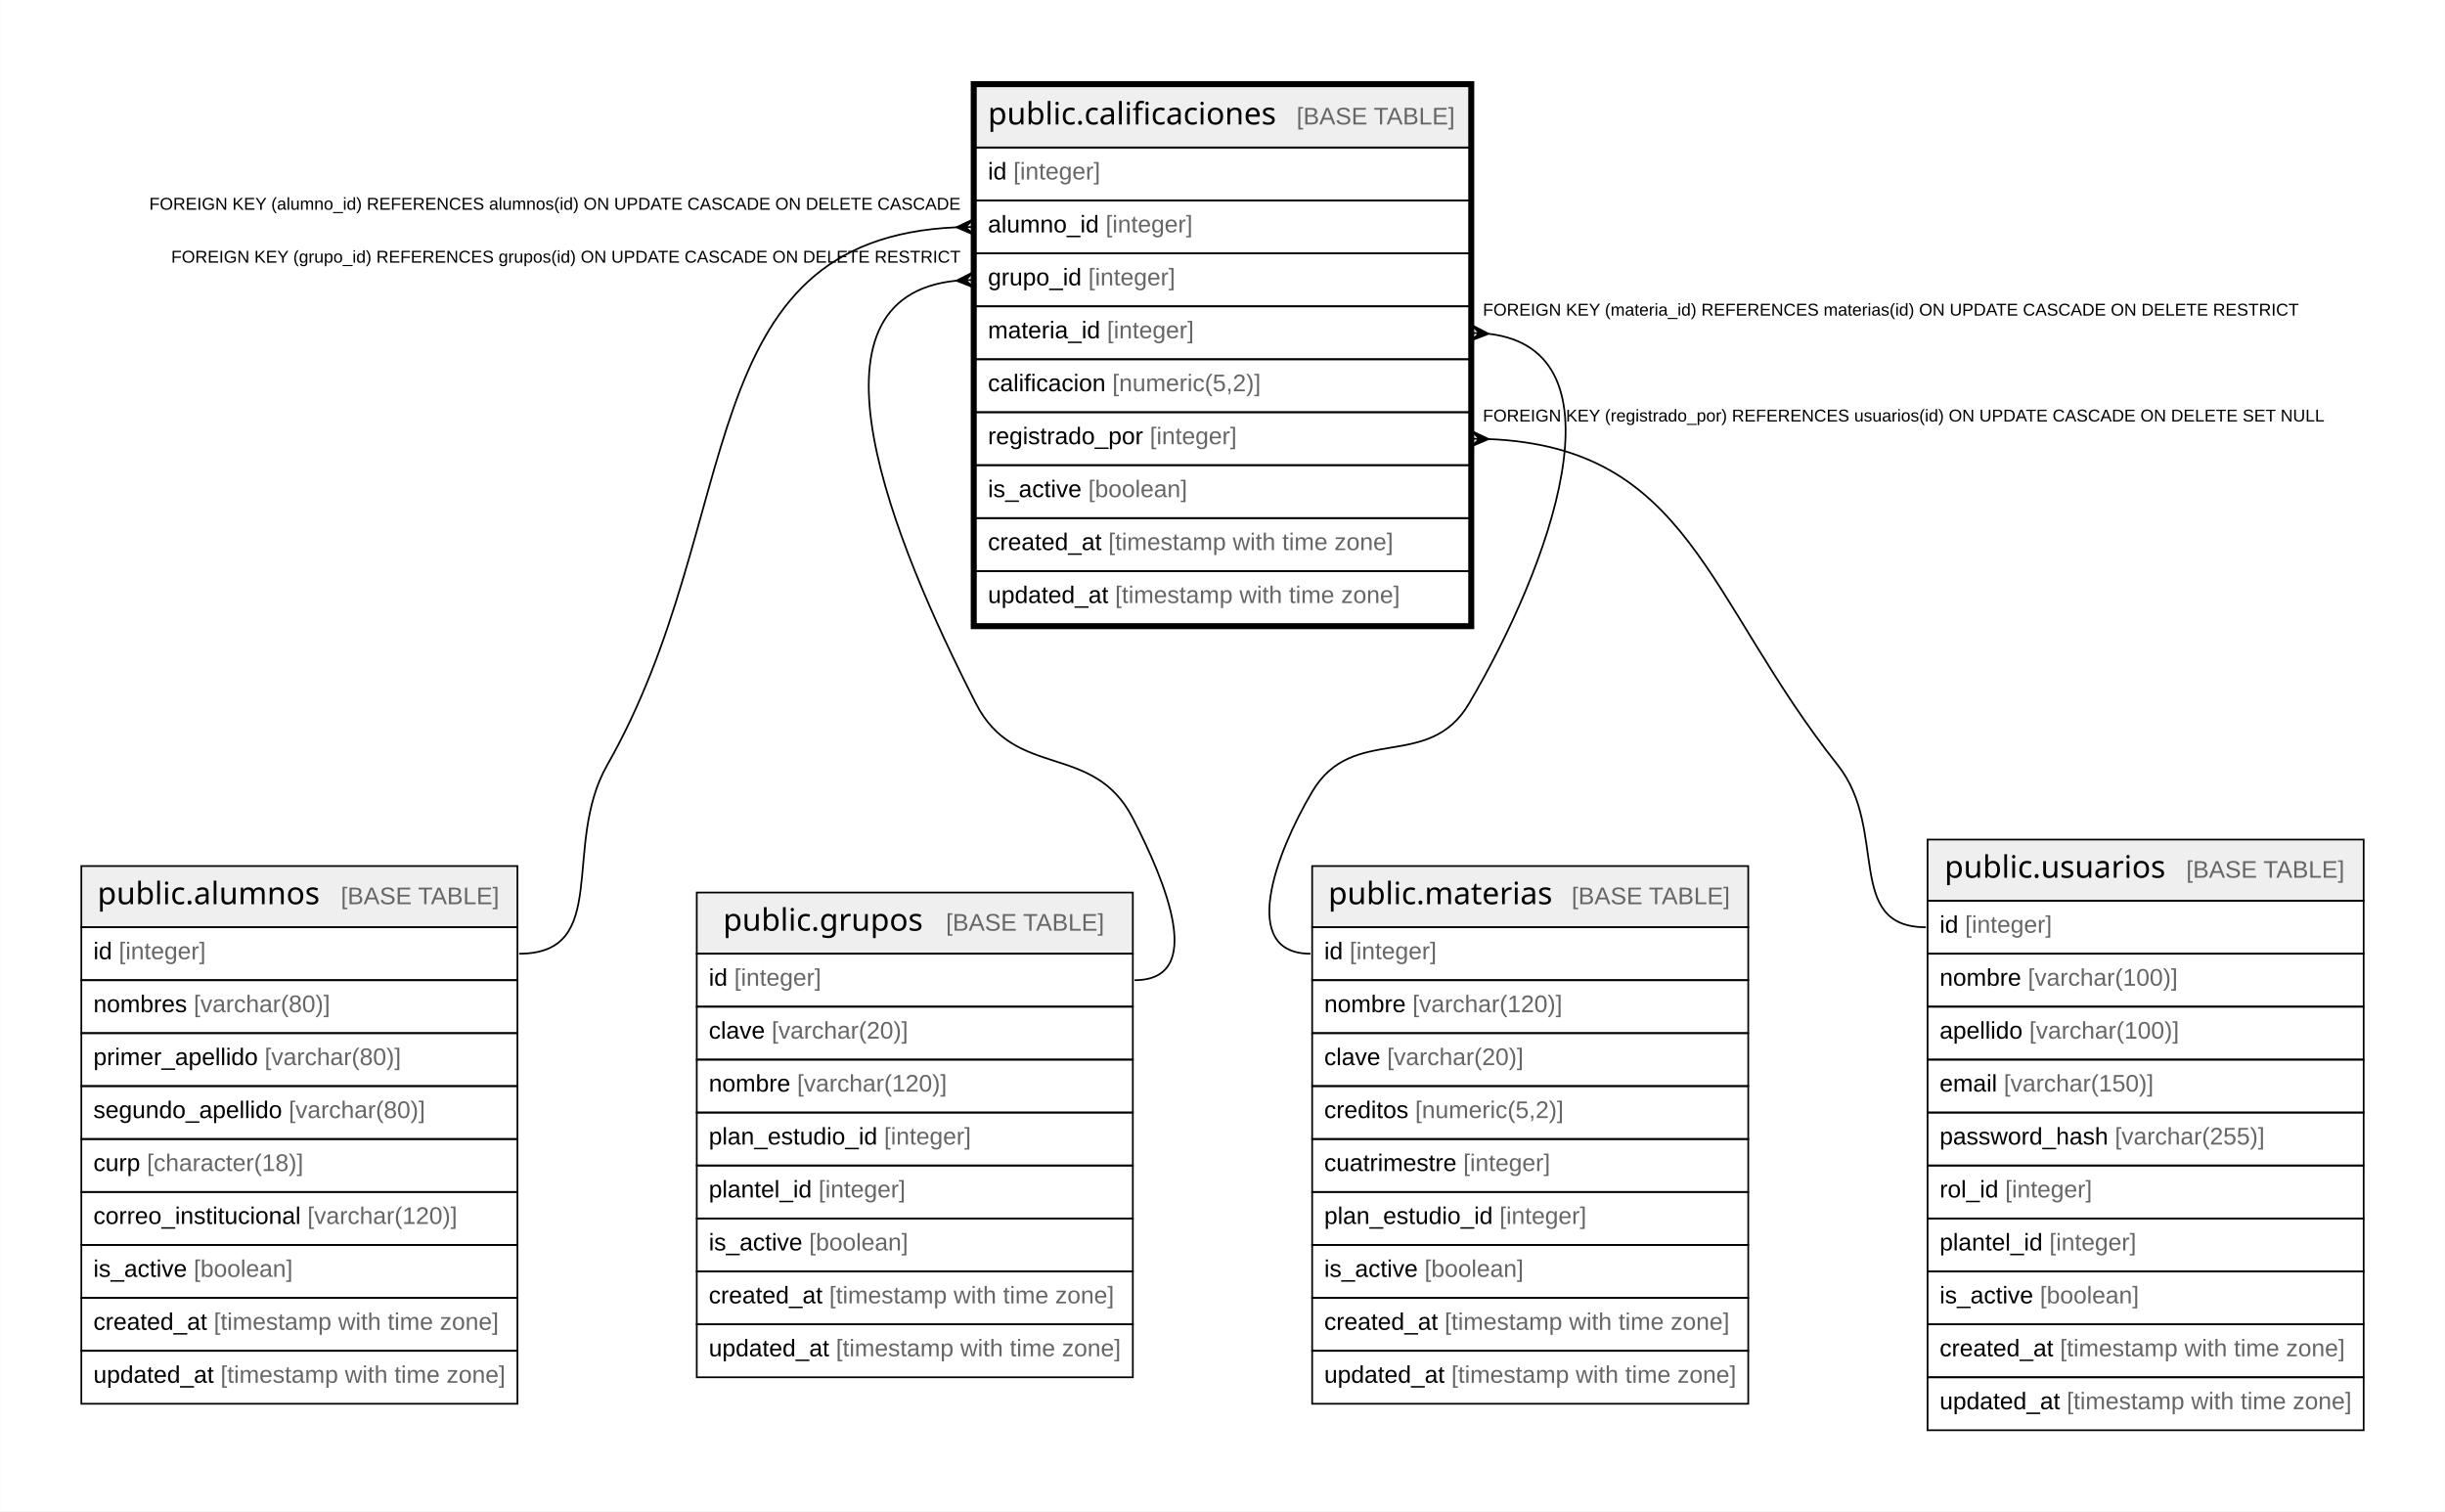
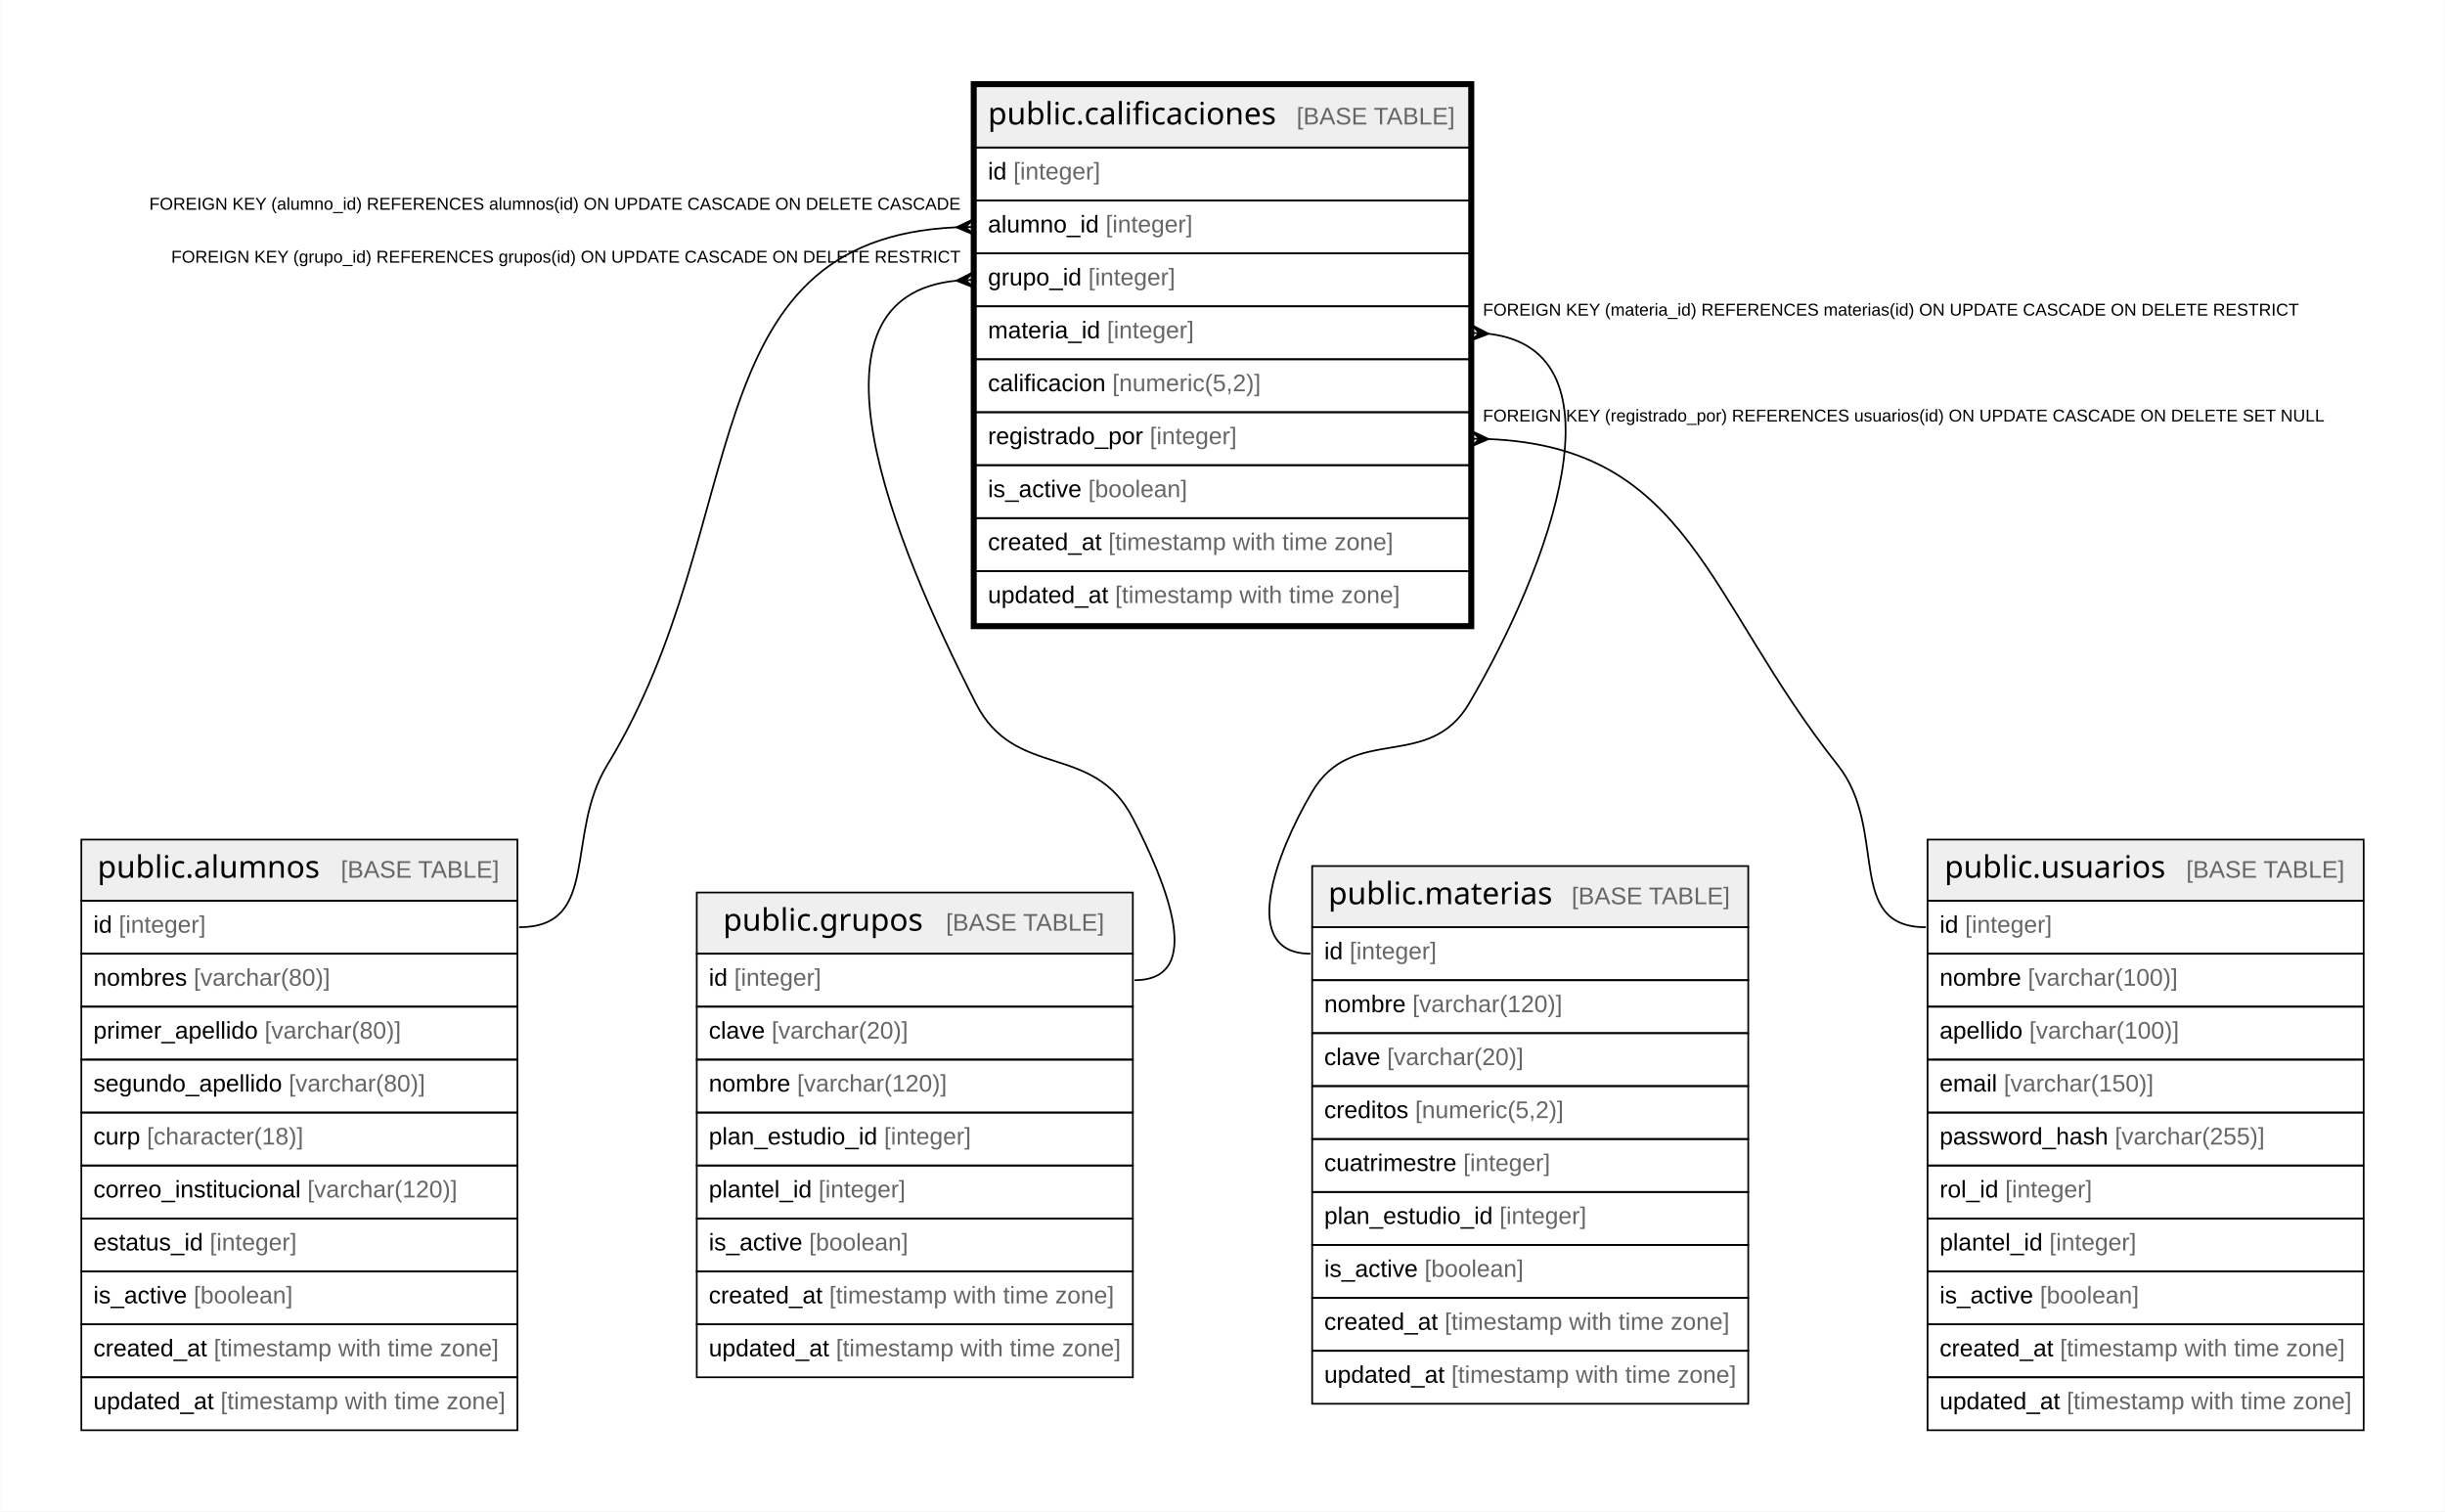
<svg xmlns="http://www.w3.org/2000/svg" width="1422pt" height="879pt" viewBox="0.00 0.00 1422.08 879.20">
  <g id="graph0" class="graph" transform="scale(1 1) rotate(0) translate(4 875.2)">
    <polygon fill="white" stroke="none" points="-4,4 -4,-875.2 1418.08,-875.2 1418.08,4 -4,4" />
    <g id="node1" class="node">
      <polygon fill="#efefef" stroke="none" points="563.58,-789.4 563.58,-825 850.5,-825 850.5,-789.4 563.58,-789.4" />
      <polygon fill="none" stroke="black" points="563.58,-789.4 563.58,-825 850.5,-825 850.5,-789.4 563.58,-789.4" />
      <text text-anchor="start" x="570.58" y="-802.8" font-family="Arial Bold" font-size="18.00">public.calificaciones</text>
      <text text-anchor="start" x="719.01" y="-802.8" font-family="Arial" font-size="14.00">    </text>
      <text text-anchor="start" x="750.13" y="-802.8" font-family="Arial" font-size="14.00" fill="#666666">[BASE TABLE]</text>
      <polygon fill="none" stroke="black" points="563.58,-758.6 563.58,-789.4 850.5,-789.4 850.5,-758.6 563.58,-758.6" />
      <text text-anchor="start" x="570.58" y="-770.8" font-family="Arial" font-size="14.00">id </text>
      <text text-anchor="start" x="585.37" y="-770.8" font-family="Arial" font-size="14.00" fill="#666666">[integer]</text>
      <polygon fill="none" stroke="black" points="563.58,-727.8 563.58,-758.6 850.5,-758.6 850.5,-727.8 563.58,-727.8" />
      <text text-anchor="start" x="570.58" y="-740" font-family="Arial" font-size="14.00">alumno_id </text>
      <text text-anchor="start" x="639.07" y="-740" font-family="Arial" font-size="14.00" fill="#666666">[integer]</text>
      <polygon fill="none" stroke="black" points="563.58,-697 563.58,-727.8 850.5,-727.8 850.5,-697 563.58,-697" />
      <text text-anchor="start" x="570.58" y="-709.2" font-family="Arial" font-size="14.00">grupo_id </text>
      <text text-anchor="start" x="628.96" y="-709.2" font-family="Arial" font-size="14.00" fill="#666666">[integer]</text>
      <polygon fill="none" stroke="black" points="563.58,-666.2 563.58,-697 850.5,-697 850.5,-666.2 563.58,-666.2" />
      <text text-anchor="start" x="570.58" y="-678.4" font-family="Arial" font-size="14.00">materia_id </text>
      <text text-anchor="start" x="639.84" y="-678.4" font-family="Arial" font-size="14.00" fill="#666666">[integer]</text>
      <polygon fill="none" stroke="black" points="563.58,-635.4 563.58,-666.2 850.5,-666.2 850.5,-635.4 563.58,-635.4" />
      <text text-anchor="start" x="570.58" y="-647.6" font-family="Arial" font-size="14.00">calificacion </text>
      <text text-anchor="start" x="642.95" y="-647.6" font-family="Arial" font-size="14.00" fill="#666666">[numeric(5,2)]</text>
      <polygon fill="none" stroke="black" points="563.58,-604.6 563.58,-635.4 850.5,-635.4 850.5,-604.6 563.58,-604.6" />
      <text text-anchor="start" x="570.58" y="-616.8" font-family="Arial" font-size="14.00">registrado_por </text>
      <text text-anchor="start" x="664.75" y="-616.8" font-family="Arial" font-size="14.00" fill="#666666">[integer]</text>
      <polygon fill="none" stroke="black" points="563.58,-573.8 563.58,-604.6 850.5,-604.6 850.5,-573.8 563.58,-573.8" />
      <text text-anchor="start" x="570.58" y="-586" font-family="Arial" font-size="14.00">is_active </text>
      <text text-anchor="start" x="628.94" y="-586" font-family="Arial" font-size="14.00" fill="#666666">[boolean]</text>
      <polygon fill="none" stroke="black" points="563.58,-543 563.58,-573.8 850.5,-573.8 850.5,-543 563.58,-543" />
      <text text-anchor="start" x="570.58" y="-555.2" font-family="Arial" font-size="14.00">created_at </text>
      <text text-anchor="start" x="640.63" y="-555.2" font-family="Arial" font-size="14.00" fill="#666666">[timestamp with time zone]</text>
      <polygon fill="none" stroke="black" points="563.58,-512.2 563.58,-543 850.5,-543 850.5,-512.2 563.58,-512.2" />
      <text text-anchor="start" x="570.58" y="-524.4" font-family="Arial" font-size="14.00">updated_at </text>
      <text text-anchor="start" x="644.54" y="-524.4" font-family="Arial" font-size="14.00" fill="#666666">[timestamp with time zone]</text>
      <polygon fill="none" stroke="black" stroke-width="3" points="562.08,-510.7 562.08,-826.5 852,-826.5 852,-510.7 562.08,-510.7" />
    </g>
    <g id="node2" class="node">
-       <polygon fill="#efefef" stroke="none" points="43.2,-335.8 43.2,-371.4 296.88,-371.4 296.88,-335.8 43.2,-335.8" />
-       <polygon fill="none" stroke="black" points="43.2,-335.8 43.2,-371.4 296.88,-371.4 296.88,-335.8 43.2,-335.8" />
-       <text text-anchor="start" x="52.55" y="-349.2" font-family="Arial Bold" font-size="18.00">public.alumnos</text>
-       <text text-anchor="start" x="163.04" y="-349.2" font-family="Arial" font-size="14.00">    </text>
-       <text text-anchor="start" x="194.16" y="-349.2" font-family="Arial" font-size="14.00" fill="#666666">[BASE TABLE]</text>
-       <polygon fill="none" stroke="black" points="43.2,-305 43.2,-335.8 296.88,-335.8 296.88,-305 43.2,-305" />
-       <text text-anchor="start" x="50.2" y="-317.2" font-family="Arial" font-size="14.00">id </text>
-       <text text-anchor="start" x="64.99" y="-317.2" font-family="Arial" font-size="14.00" fill="#666666">[integer]</text>
-       <polygon fill="none" stroke="black" points="43.2,-274.2 43.2,-305 296.88,-305 296.88,-274.2 43.2,-274.2" />
-       <text text-anchor="start" x="50.2" y="-286.4" font-family="Arial" font-size="14.00">nombres </text>
-       <text text-anchor="start" x="108.56" y="-286.4" font-family="Arial" font-size="14.00" fill="#666666">[varchar(80)]</text>
-       <polygon fill="none" stroke="black" points="43.2,-243.4 43.2,-274.2 296.88,-274.2 296.88,-243.4 43.2,-243.4" />
-       <text text-anchor="start" x="50.2" y="-255.6" font-family="Arial" font-size="14.00">primer_apellido </text>
-       <text text-anchor="start" x="149.81" y="-255.6" font-family="Arial" font-size="14.00" fill="#666666">[varchar(80)]</text>
-       <polygon fill="none" stroke="black" points="43.2,-212.6 43.2,-243.4 296.88,-243.4 296.88,-212.6 43.2,-212.6" />
-       <text text-anchor="start" x="50.2" y="-224.8" font-family="Arial" font-size="14.00">segundo_apellido </text>
-       <text text-anchor="start" x="163.85" y="-224.8" font-family="Arial" font-size="14.00" fill="#666666">[varchar(80)]</text>
-       <polygon fill="none" stroke="black" points="43.2,-181.8 43.2,-212.6 296.88,-212.6 296.88,-181.8 43.2,-181.8" />
-       <text text-anchor="start" x="50.2" y="-194" font-family="Arial" font-size="14.00">curp </text>
-       <text text-anchor="start" x="81.32" y="-194" font-family="Arial" font-size="14.00" fill="#666666">[character(18)]</text>
-       <polygon fill="none" stroke="black" points="43.2,-151 43.2,-181.8 296.88,-181.8 296.88,-151 43.2,-151" />
-       <text text-anchor="start" x="50.2" y="-163.2" font-family="Arial" font-size="14.00">correo_institucional </text>
-       <text text-anchor="start" x="174.71" y="-163.2" font-family="Arial" font-size="14.00" fill="#666666">[varchar(120)]</text>
-       <polygon fill="none" stroke="black" points="43.2,-120.2 43.2,-151 296.88,-151 296.88,-120.2 43.2,-120.2" />
-       <text text-anchor="start" x="50.2" y="-132.4" font-family="Arial" font-size="14.00">is_active </text>
-       <text text-anchor="start" x="108.56" y="-132.4" font-family="Arial" font-size="14.00" fill="#666666">[boolean]</text>
-       <polygon fill="none" stroke="black" points="43.2,-89.4 43.2,-120.2 296.88,-120.2 296.88,-89.4 43.2,-89.4" />
-       <text text-anchor="start" x="50.2" y="-101.6" font-family="Arial" font-size="14.00">created_at </text>
-       <text text-anchor="start" x="120.25" y="-101.6" font-family="Arial" font-size="14.00" fill="#666666">[timestamp with time zone]</text>
-       <polygon fill="none" stroke="black" points="43.2,-58.6 43.2,-89.4 296.88,-89.4 296.88,-58.6 43.2,-58.6" />
-       <text text-anchor="start" x="50.2" y="-70.8" font-family="Arial" font-size="14.00">updated_at </text>
-       <text text-anchor="start" x="124.16" y="-70.8" font-family="Arial" font-size="14.00" fill="#666666">[timestamp with time zone]</text>
+       <polygon fill="#efefef" stroke="none" points="43.2,-351.2 43.2,-386.8 296.88,-386.8 296.88,-351.2 43.2,-351.2" />
+       <polygon fill="none" stroke="black" points="43.2,-351.2 43.2,-386.8 296.88,-386.8 296.88,-351.2 43.2,-351.2" />
+       <text text-anchor="start" x="52.55" y="-364.6" font-family="Arial Bold" font-size="18.00">public.alumnos</text>
+       <text text-anchor="start" x="163.04" y="-364.6" font-family="Arial" font-size="14.00">    </text>
+       <text text-anchor="start" x="194.16" y="-364.6" font-family="Arial" font-size="14.00" fill="#666666">[BASE TABLE]</text>
+       <polygon fill="none" stroke="black" points="43.2,-320.4 43.2,-351.2 296.88,-351.2 296.88,-320.4 43.2,-320.4" />
+       <text text-anchor="start" x="50.2" y="-332.6" font-family="Arial" font-size="14.00">id </text>
+       <text text-anchor="start" x="64.99" y="-332.6" font-family="Arial" font-size="14.00" fill="#666666">[integer]</text>
+       <polygon fill="none" stroke="black" points="43.2,-289.6 43.2,-320.4 296.88,-320.4 296.88,-289.6 43.2,-289.6" />
+       <text text-anchor="start" x="50.2" y="-301.8" font-family="Arial" font-size="14.00">nombres </text>
+       <text text-anchor="start" x="108.56" y="-301.8" font-family="Arial" font-size="14.00" fill="#666666">[varchar(80)]</text>
+       <polygon fill="none" stroke="black" points="43.2,-258.8 43.2,-289.6 296.88,-289.6 296.88,-258.8 43.2,-258.8" />
+       <text text-anchor="start" x="50.2" y="-271" font-family="Arial" font-size="14.00">primer_apellido </text>
+       <text text-anchor="start" x="149.81" y="-271" font-family="Arial" font-size="14.00" fill="#666666">[varchar(80)]</text>
+       <polygon fill="none" stroke="black" points="43.2,-228 43.2,-258.8 296.88,-258.8 296.88,-228 43.2,-228" />
+       <text text-anchor="start" x="50.2" y="-240.2" font-family="Arial" font-size="14.00">segundo_apellido </text>
+       <text text-anchor="start" x="163.85" y="-240.2" font-family="Arial" font-size="14.00" fill="#666666">[varchar(80)]</text>
+       <polygon fill="none" stroke="black" points="43.2,-197.2 43.2,-228 296.88,-228 296.88,-197.2 43.2,-197.2" />
+       <text text-anchor="start" x="50.2" y="-209.4" font-family="Arial" font-size="14.00">curp </text>
+       <text text-anchor="start" x="81.32" y="-209.4" font-family="Arial" font-size="14.00" fill="#666666">[character(18)]</text>
+       <polygon fill="none" stroke="black" points="43.2,-166.4 43.2,-197.2 296.88,-197.2 296.88,-166.4 43.2,-166.4" />
+       <text text-anchor="start" x="50.2" y="-178.6" font-family="Arial" font-size="14.00">correo_institucional </text>
+       <text text-anchor="start" x="174.71" y="-178.6" font-family="Arial" font-size="14.00" fill="#666666">[varchar(120)]</text>
+       <polygon fill="none" stroke="black" points="43.2,-135.6 43.2,-166.4 296.88,-166.4 296.88,-135.6 43.2,-135.6" />
+       <text text-anchor="start" x="50.2" y="-147.8" font-family="Arial" font-size="14.00">estatus_id </text>
+       <text text-anchor="start" x="117.91" y="-147.8" font-family="Arial" font-size="14.00" fill="#666666">[integer]</text>
+       <polygon fill="none" stroke="black" points="43.2,-104.8 43.2,-135.6 296.88,-135.6 296.88,-104.8 43.2,-104.8" />
+       <text text-anchor="start" x="50.2" y="-117" font-family="Arial" font-size="14.00">is_active </text>
+       <text text-anchor="start" x="108.56" y="-117" font-family="Arial" font-size="14.00" fill="#666666">[boolean]</text>
+       <polygon fill="none" stroke="black" points="43.2,-74 43.2,-104.8 296.88,-104.8 296.88,-74 43.2,-74" />
+       <text text-anchor="start" x="50.2" y="-86.2" font-family="Arial" font-size="14.00">created_at </text>
+       <text text-anchor="start" x="120.25" y="-86.2" font-family="Arial" font-size="14.00" fill="#666666">[timestamp with time zone]</text>
+       <polygon fill="none" stroke="black" points="43.2,-43.2 43.2,-74 296.88,-74 296.88,-43.2 43.2,-43.2" />
+       <text text-anchor="start" x="50.2" y="-55.4" font-family="Arial" font-size="14.00">updated_at </text>
+       <text text-anchor="start" x="124.16" y="-55.4" font-family="Arial" font-size="14.00" fill="#666666">[timestamp with time zone]</text>
    </g>
    <g id="edge1" class="edge">
-       <path fill="none" stroke="black" d="M552.47,-742.99C395.63,-736.37 430.69,-573.41 349.04,-430 322.44,-383.28 351.64,-320.4 297.88,-320.4" />
-       <polygon fill="black" stroke="black" points="552.25,-742.99 562.15,-747.69 557.58,-743.1 561.91,-743.19 561.91,-743.19 561.91,-743.19 557.58,-743.1 562.34,-738.69 552.25,-742.99" />
+       <path fill="none" stroke="black" d="M552.48,-742.99C395.8,-736.26 435.01,-570.86 349.04,-430 324.22,-389.33 345.52,-335.8 297.88,-335.8" />
+       <polygon fill="black" stroke="black" points="552.25,-742.98 562.15,-747.69 557.58,-743.1 561.91,-743.19 561.91,-743.19 561.91,-743.19 557.58,-743.1 562.34,-738.69 552.25,-742.98" />
      <text text-anchor="start" x="82.69" y="-753.2" font-family="Arial" font-size="10.00">FOREIGN KEY (alumno_id) REFERENCES alumnos(id) ON UPDATE CASCADE ON DELETE CASCADE</text>
    </g>
    <g id="node3" class="node">
      <polygon fill="#efefef" stroke="none" points="401.2,-320.4 401.2,-356 654.88,-356 654.88,-320.4 401.2,-320.4" />
      <polygon fill="none" stroke="black" points="401.2,-320.4 401.2,-356 654.88,-356 654.88,-320.4 401.2,-320.4" />
      <text text-anchor="start" x="416.55" y="-333.8" font-family="Arial Bold" font-size="18.00">public.grupos</text>
      <text text-anchor="start" x="515.04" y="-333.8" font-family="Arial" font-size="14.00">    </text>
      <text text-anchor="start" x="546.16" y="-333.8" font-family="Arial" font-size="14.00" fill="#666666">[BASE TABLE]</text>
      <polygon fill="none" stroke="black" points="401.2,-289.6 401.2,-320.4 654.88,-320.4 654.88,-289.6 401.2,-289.6" />
      <text text-anchor="start" x="408.2" y="-301.8" font-family="Arial" font-size="14.00">id </text>
      <text text-anchor="start" x="422.99" y="-301.8" font-family="Arial" font-size="14.00" fill="#666666">[integer]</text>
      <polygon fill="none" stroke="black" points="401.2,-258.8 401.2,-289.6 654.88,-289.6 654.88,-258.8 401.2,-258.8" />
      <text text-anchor="start" x="408.2" y="-271" font-family="Arial" font-size="14.00">clave </text>
      <text text-anchor="start" x="444.77" y="-271" font-family="Arial" font-size="14.00" fill="#666666">[varchar(20)]</text>
      <polygon fill="none" stroke="black" points="401.2,-228 401.2,-258.8 654.88,-258.8 654.88,-228 401.2,-228" />
      <text text-anchor="start" x="408.2" y="-240.2" font-family="Arial" font-size="14.00">nombre </text>
      <text text-anchor="start" x="459.56" y="-240.2" font-family="Arial" font-size="14.00" fill="#666666">[varchar(120)]</text>
      <polygon fill="none" stroke="black" points="401.2,-197.2 401.2,-228 654.88,-228 654.88,-197.2 401.2,-197.2" />
      <text text-anchor="start" x="408.2" y="-209.4" font-family="Arial" font-size="14.00">plan_estudio_id </text>
      <text text-anchor="start" x="510.17" y="-209.4" font-family="Arial" font-size="14.00" fill="#666666">[integer]</text>
      <polygon fill="none" stroke="black" points="401.2,-166.4 401.2,-197.2 654.88,-197.2 654.88,-166.4 401.2,-166.4" />
      <text text-anchor="start" x="408.2" y="-178.6" font-family="Arial" font-size="14.00">plantel_id </text>
      <text text-anchor="start" x="472.03" y="-178.6" font-family="Arial" font-size="14.00" fill="#666666">[integer]</text>
      <polygon fill="none" stroke="black" points="401.2,-135.6 401.2,-166.4 654.88,-166.4 654.88,-135.6 401.2,-135.6" />
      <text text-anchor="start" x="408.2" y="-147.8" font-family="Arial" font-size="14.00">is_active </text>
      <text text-anchor="start" x="466.56" y="-147.8" font-family="Arial" font-size="14.00" fill="#666666">[boolean]</text>
      <polygon fill="none" stroke="black" points="401.2,-104.8 401.2,-135.6 654.88,-135.6 654.88,-104.8 401.2,-104.8" />
      <text text-anchor="start" x="408.2" y="-117" font-family="Arial" font-size="14.00">created_at </text>
      <text text-anchor="start" x="478.25" y="-117" font-family="Arial" font-size="14.00" fill="#666666">[timestamp with time zone]</text>
      <polygon fill="none" stroke="black" points="401.2,-74 401.2,-104.8 654.88,-104.8 654.88,-74 401.2,-74" />
      <text text-anchor="start" x="408.2" y="-86.2" font-family="Arial" font-size="14.00">updated_at </text>
      <text text-anchor="start" x="482.16" y="-86.2" font-family="Arial" font-size="14.00" fill="#666666">[timestamp with time zone]</text>
    </g>
    <g id="edge2" class="edge">
      <path fill="none" stroke="black" d="M552.23,-711.92C457.09,-702.57 515.48,-560.32 563.58,-466 586.42,-421.21 631.89,-443.92 654.88,-399.2 674.03,-361.96 697.75,-305 655.88,-305" />
      <polygon fill="black" stroke="black" points="552.26,-711.92 562.04,-716.88 557.59,-712.17 561.91,-712.37 561.91,-712.37 561.91,-712.37 557.59,-712.17 562.46,-707.89 552.26,-711.92" />
      <text text-anchor="start" x="95.48" y="-722.4" font-family="Arial" font-size="10.00">FOREIGN KEY (grupo_id) REFERENCES grupos(id) ON UPDATE CASCADE ON DELETE RESTRICT</text>
    </g>
    <g id="node4" class="node">
      <polygon fill="#efefef" stroke="none" points="759.2,-335.8 759.2,-371.4 1012.88,-371.4 1012.88,-335.8 759.2,-335.8" />
      <polygon fill="none" stroke="black" points="759.2,-335.8 759.2,-371.4 1012.88,-371.4 1012.88,-335.8 759.2,-335.8" />
      <text text-anchor="start" x="768.57" y="-349.2" font-family="Arial Bold" font-size="18.00">public.materias</text>
      <text text-anchor="start" x="879.03" y="-349.2" font-family="Arial" font-size="14.00">    </text>
      <text text-anchor="start" x="910.14" y="-349.2" font-family="Arial" font-size="14.00" fill="#666666">[BASE TABLE]</text>
      <polygon fill="none" stroke="black" points="759.2,-305 759.2,-335.8 1012.88,-335.8 1012.88,-305 759.2,-305" />
      <text text-anchor="start" x="766.2" y="-317.2" font-family="Arial" font-size="14.00">id </text>
      <text text-anchor="start" x="780.99" y="-317.2" font-family="Arial" font-size="14.00" fill="#666666">[integer]</text>
      <polygon fill="none" stroke="black" points="759.2,-274.2 759.2,-305 1012.88,-305 1012.88,-274.2 759.2,-274.2" />
      <text text-anchor="start" x="766.2" y="-286.4" font-family="Arial" font-size="14.00">nombre </text>
      <text text-anchor="start" x="817.56" y="-286.4" font-family="Arial" font-size="14.00" fill="#666666">[varchar(120)]</text>
      <polygon fill="none" stroke="black" points="759.2,-243.4 759.2,-274.2 1012.88,-274.2 1012.88,-243.4 759.2,-243.4" />
      <text text-anchor="start" x="766.2" y="-255.6" font-family="Arial" font-size="14.00">clave </text>
      <text text-anchor="start" x="802.77" y="-255.6" font-family="Arial" font-size="14.00" fill="#666666">[varchar(20)]</text>
      <polygon fill="none" stroke="black" points="759.2,-212.6 759.2,-243.4 1012.88,-243.4 1012.88,-212.6 759.2,-212.6" />
      <text text-anchor="start" x="766.2" y="-224.8" font-family="Arial" font-size="14.00">creditos </text>
      <text text-anchor="start" x="819.11" y="-224.8" font-family="Arial" font-size="14.00" fill="#666666">[numeric(5,2)]</text>
      <polygon fill="none" stroke="black" points="759.2,-181.8 759.2,-212.6 1012.88,-212.6 1012.88,-181.8 759.2,-181.8" />
      <text text-anchor="start" x="766.2" y="-194" font-family="Arial" font-size="14.00">cuatrimestre </text>
      <text text-anchor="start" x="847.11" y="-194" font-family="Arial" font-size="14.00" fill="#666666">[integer]</text>
      <polygon fill="none" stroke="black" points="759.2,-151 759.2,-181.8 1012.88,-181.8 1012.88,-151 759.2,-151" />
      <text text-anchor="start" x="766.2" y="-163.2" font-family="Arial" font-size="14.00">plan_estudio_id </text>
      <text text-anchor="start" x="868.17" y="-163.2" font-family="Arial" font-size="14.00" fill="#666666">[integer]</text>
      <polygon fill="none" stroke="black" points="759.2,-120.2 759.2,-151 1012.88,-151 1012.88,-120.2 759.2,-120.2" />
      <text text-anchor="start" x="766.2" y="-132.4" font-family="Arial" font-size="14.00">is_active </text>
      <text text-anchor="start" x="824.56" y="-132.4" font-family="Arial" font-size="14.00" fill="#666666">[boolean]</text>
      <polygon fill="none" stroke="black" points="759.2,-89.4 759.2,-120.2 1012.88,-120.2 1012.88,-89.4 759.2,-89.4" />
      <text text-anchor="start" x="766.2" y="-101.6" font-family="Arial" font-size="14.00">created_at </text>
      <text text-anchor="start" x="836.25" y="-101.6" font-family="Arial" font-size="14.00" fill="#666666">[timestamp with time zone]</text>
      <polygon fill="none" stroke="black" points="759.2,-58.6 759.2,-89.4 1012.88,-89.4 1012.88,-58.6 759.2,-58.6" />
      <text text-anchor="start" x="766.2" y="-70.8" font-family="Arial" font-size="14.00">updated_at </text>
      <text text-anchor="start" x="840.16" y="-70.8" font-family="Arial" font-size="14.00" fill="#666666">[timestamp with time zone]</text>
    </g>
    <g id="edge3" class="edge">
      <path fill="none" stroke="black" d="M861.83,-681.03C943.65,-671.54 897.2,-545.47 850.5,-466 826.91,-425.85 782.91,-454.68 759.2,-414.6 737.88,-378.57 716.33,-320.4 758.2,-320.4" />
      <polygon fill="black" stroke="black" points="861.82,-681.03 851.59,-677.09 856.49,-681.33 852.17,-681.56 852.17,-681.56 852.17,-681.56 856.49,-681.33 852.08,-686.07 861.82,-681.03" />
      <text text-anchor="start" x="858.5" y="-691.6" font-family="Arial" font-size="10.00">FOREIGN KEY (materia_id) REFERENCES materias(id) ON UPDATE CASCADE ON DELETE RESTRICT</text>
    </g>
    <g id="node5" class="node">
      <polygon fill="#efefef" stroke="none" points="1117.2,-351.2 1117.2,-386.8 1370.88,-386.8 1370.88,-351.2 1117.2,-351.2" />
      <polygon fill="none" stroke="black" points="1117.2,-351.2 1117.2,-386.8 1370.88,-386.8 1370.88,-351.2 1117.2,-351.2" />
      <text text-anchor="start" x="1127.05" y="-364.6" font-family="Arial Bold" font-size="18.00">public.usuarios</text>
      <text text-anchor="start" x="1236.54" y="-364.6" font-family="Arial" font-size="14.00">    </text>
      <text text-anchor="start" x="1267.66" y="-364.6" font-family="Arial" font-size="14.00" fill="#666666">[BASE TABLE]</text>
      <polygon fill="none" stroke="black" points="1117.2,-320.4 1117.2,-351.2 1370.88,-351.2 1370.88,-320.4 1117.2,-320.4" />
      <text text-anchor="start" x="1124.2" y="-332.6" font-family="Arial" font-size="14.00">id </text>
      <text text-anchor="start" x="1138.99" y="-332.6" font-family="Arial" font-size="14.00" fill="#666666">[integer]</text>
      <polygon fill="none" stroke="black" points="1117.2,-289.6 1117.2,-320.4 1370.88,-320.4 1370.88,-289.6 1117.2,-289.6" />
      <text text-anchor="start" x="1124.2" y="-301.8" font-family="Arial" font-size="14.00">nombre </text>
      <text text-anchor="start" x="1175.56" y="-301.8" font-family="Arial" font-size="14.00" fill="#666666">[varchar(100)]</text>
      <polygon fill="none" stroke="black" points="1117.2,-258.8 1117.2,-289.6 1370.88,-289.6 1370.88,-258.8 1117.2,-258.8" />
      <text text-anchor="start" x="1124.2" y="-271" font-family="Arial" font-size="14.00">apellido </text>
      <text text-anchor="start" x="1176.35" y="-271" font-family="Arial" font-size="14.00" fill="#666666">[varchar(100)]</text>
      <polygon fill="none" stroke="black" points="1117.2,-228 1117.2,-258.8 1370.88,-258.8 1370.88,-228 1117.2,-228" />
      <text text-anchor="start" x="1124.2" y="-240.2" font-family="Arial" font-size="14.00">email </text>
      <text text-anchor="start" x="1161.54" y="-240.2" font-family="Arial" font-size="14.00" fill="#666666">[varchar(150)]</text>
      <polygon fill="none" stroke="black" points="1117.2,-197.2 1117.2,-228 1370.88,-228 1370.88,-197.2 1117.2,-197.2" />
      <text text-anchor="start" x="1124.2" y="-209.4" font-family="Arial" font-size="14.00">password_hash </text>
      <text text-anchor="start" x="1226.15" y="-209.4" font-family="Arial" font-size="14.00" fill="#666666">[varchar(255)]</text>
      <polygon fill="none" stroke="black" points="1117.2,-166.4 1117.2,-197.2 1370.88,-197.2 1370.88,-166.4 1117.2,-166.4" />
      <text text-anchor="start" x="1124.2" y="-178.6" font-family="Arial" font-size="14.00">rol_id </text>
      <text text-anchor="start" x="1162.33" y="-178.6" font-family="Arial" font-size="14.00" fill="#666666">[integer]</text>
      <polygon fill="none" stroke="black" points="1117.2,-135.6 1117.2,-166.4 1370.88,-166.4 1370.88,-135.6 1117.2,-135.6" />
      <text text-anchor="start" x="1124.2" y="-147.8" font-family="Arial" font-size="14.00">plantel_id </text>
      <text text-anchor="start" x="1188.03" y="-147.8" font-family="Arial" font-size="14.00" fill="#666666">[integer]</text>
      <polygon fill="none" stroke="black" points="1117.2,-104.8 1117.2,-135.6 1370.88,-135.6 1370.88,-104.8 1117.2,-104.8" />
      <text text-anchor="start" x="1124.2" y="-117" font-family="Arial" font-size="14.00">is_active </text>
      <text text-anchor="start" x="1182.56" y="-117" font-family="Arial" font-size="14.00" fill="#666666">[boolean]</text>
      <polygon fill="none" stroke="black" points="1117.2,-74 1117.2,-104.8 1370.88,-104.8 1370.88,-74 1117.2,-74" />
      <text text-anchor="start" x="1124.2" y="-86.2" font-family="Arial" font-size="14.00">created_at </text>
      <text text-anchor="start" x="1194.25" y="-86.2" font-family="Arial" font-size="14.00" fill="#666666">[timestamp with time zone]</text>
      <polygon fill="none" stroke="black" points="1117.2,-43.2 1117.2,-74 1370.88,-74 1370.88,-43.2 1117.2,-43.2" />
      <text text-anchor="start" x="1124.2" y="-55.4" font-family="Arial" font-size="14.00">updated_at </text>
      <text text-anchor="start" x="1198.16" y="-55.4" font-family="Arial" font-size="14.00" fill="#666666">[timestamp with time zone]</text>
    </g>
    <g id="edge4" class="edge">
      <path fill="none" stroke="black" d="M861.66,-619.8C979,-615.05 988.25,-526.81 1065.04,-430 1094.65,-392.67 1068.56,-335.8 1116.2,-335.8" />
      <polygon fill="black" stroke="black" points="861.83,-619.8 851.75,-615.49 856.5,-619.9 852.17,-619.99 852.17,-619.99 852.17,-619.99 856.5,-619.9 851.92,-624.49 861.83,-619.8" />
      <text text-anchor="start" x="858.5" y="-630" font-family="Arial" font-size="10.00">FOREIGN KEY (registrado_por) REFERENCES usuarios(id) ON UPDATE CASCADE ON DELETE SET NULL</text>
    </g>
  </g>
</svg>
